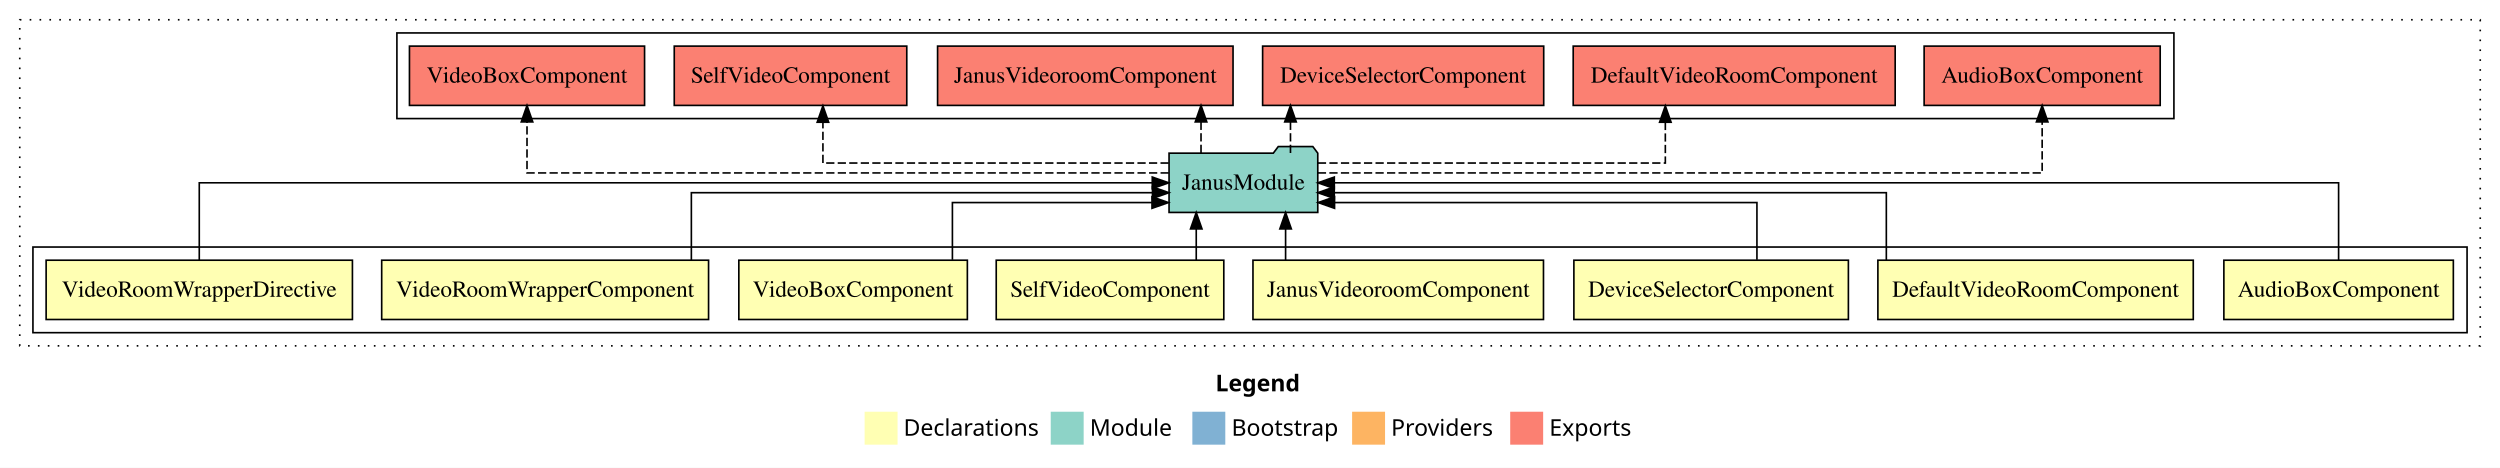
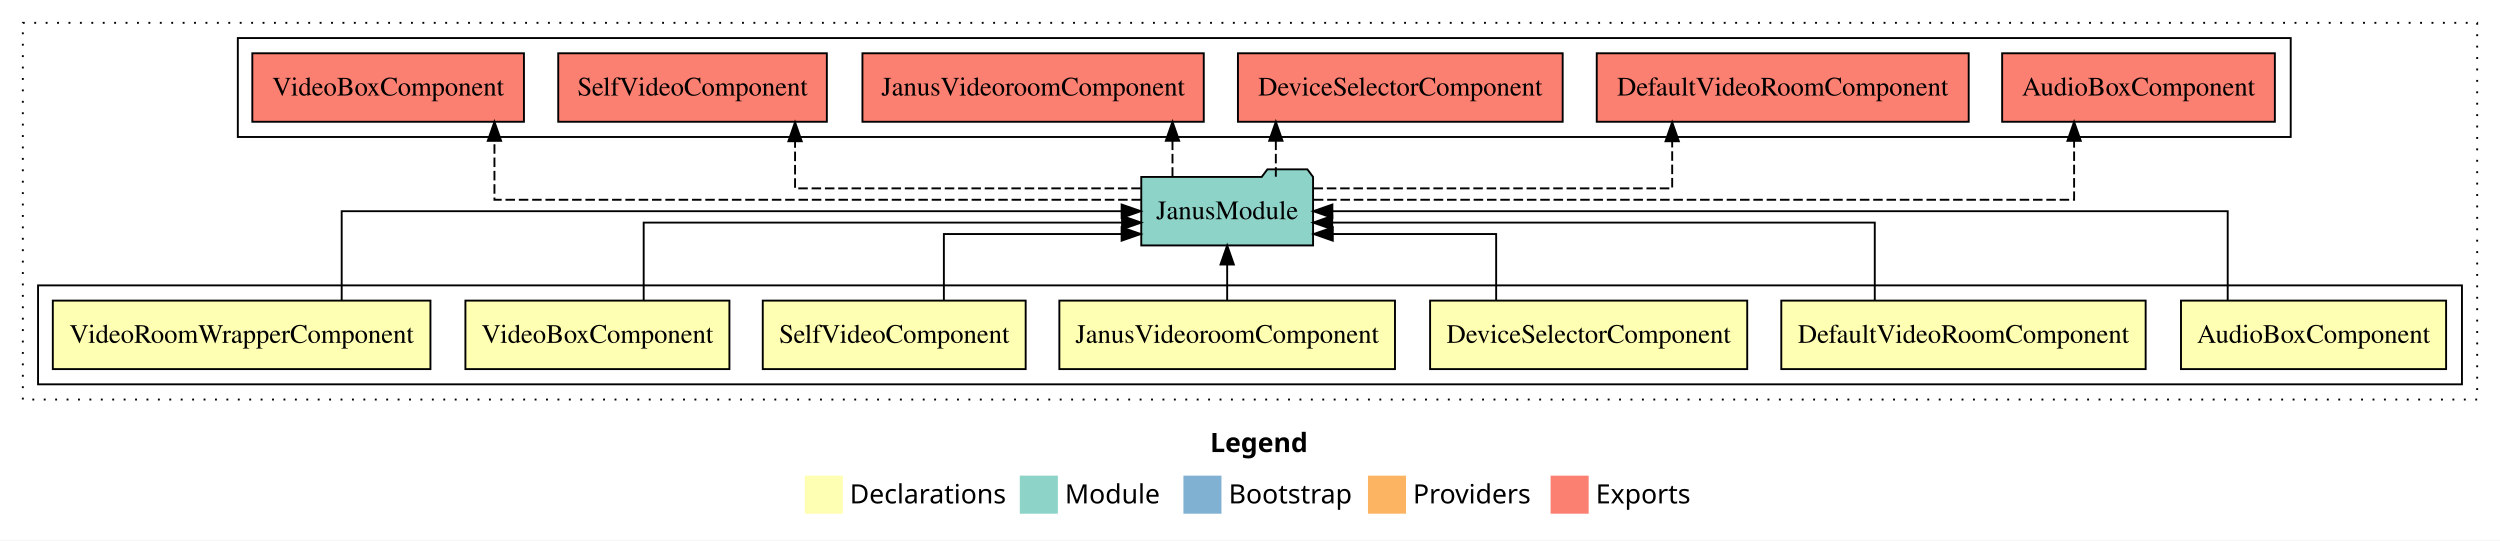
- <svg xmlns="http://www.w3.org/2000/svg" width="1518pt" height="284pt" viewBox="0.00 0.00 1518.00 284.00">
+ <svg xmlns="http://www.w3.org/2000/svg" width="1314pt" height="284pt" viewBox="0.00 0.00 1314.00 284.00">
  <g id="graph0" class="graph" transform="scale(1 1) rotate(0) translate(4 280)">
-     <polygon fill="white" stroke="transparent" points="-4,4 -4,-280 1514,-280 1514,4 -4,4" />
-     <text text-anchor="start" x="734.01" y="-42.4" font-family="sans-serif" font-weight="bold" font-size="14.00">Legend</text>
-     <polygon fill="#ffffb3" stroke="transparent" points="521,-10 521,-30 541,-30 541,-10 521,-10" />
-     <text text-anchor="start" x="544.63" y="-15.4" font-family="sans-serif" font-size="14.00">  Declarations</text>
-     <polygon fill="#8dd3c7" stroke="transparent" points="634,-10 634,-30 654,-30 654,-10 634,-10" />
-     <text text-anchor="start" x="657.73" y="-15.4" font-family="sans-serif" font-size="14.00">  Module</text>
-     <polygon fill="#80b1d3" stroke="transparent" points="720,-10 720,-30 740,-30 740,-10 720,-10" />
-     <text text-anchor="start" x="743.78" y="-15.4" font-family="sans-serif" font-size="14.00">  Bootstrap</text>
-     <polygon fill="#fdb462" stroke="transparent" points="817,-10 817,-30 837,-30 837,-10 817,-10" />
-     <text text-anchor="start" x="840.67" y="-15.4" font-family="sans-serif" font-size="14.00">  Providers</text>
-     <polygon fill="#fb8072" stroke="transparent" points="913,-10 913,-30 933,-30 933,-10 913,-10" />
-     <text text-anchor="start" x="936.73" y="-15.4" font-family="sans-serif" font-size="14.00">  Exports</text>
+     <polygon fill="white" stroke="transparent" points="-4,4 -4,-280 1310,-280 1310,4 -4,4" />
+     <text text-anchor="start" x="632.01" y="-42.4" font-family="sans-serif" font-weight="bold" font-size="14.00">Legend</text>
+     <polygon fill="#ffffb3" stroke="transparent" points="419,-10 419,-30 439,-30 439,-10 419,-10" />
+     <text text-anchor="start" x="442.63" y="-15.4" font-family="sans-serif" font-size="14.00">  Declarations</text>
+     <polygon fill="#8dd3c7" stroke="transparent" points="532,-10 532,-30 552,-30 552,-10 532,-10" />
+     <text text-anchor="start" x="555.73" y="-15.4" font-family="sans-serif" font-size="14.00">  Module</text>
+     <polygon fill="#80b1d3" stroke="transparent" points="618,-10 618,-30 638,-30 638,-10 618,-10" />
+     <text text-anchor="start" x="641.78" y="-15.4" font-family="sans-serif" font-size="14.00">  Bootstrap</text>
+     <polygon fill="#fdb462" stroke="transparent" points="715,-10 715,-30 735,-30 735,-10 715,-10" />
+     <text text-anchor="start" x="738.67" y="-15.4" font-family="sans-serif" font-size="14.00">  Providers</text>
+     <polygon fill="#fb8072" stroke="transparent" points="811,-10 811,-30 831,-30 831,-10 811,-10" />
+     <text text-anchor="start" x="834.73" y="-15.4" font-family="sans-serif" font-size="14.00">  Exports</text>
    <g id="clust1" class="cluster">
-       <polygon fill="none" stroke="black" stroke-dasharray="1,5" points="8,-70 8,-268 1502,-268 1502,-70 8,-70" />
+       <polygon fill="none" stroke="black" stroke-dasharray="1,5" points="8,-70 8,-268 1298,-268 1298,-70 8,-70" />
    </g>
    <g id="clust2" class="cluster">
-       <polygon fill="none" stroke="black" points="16,-78 16,-130 1494,-130 1494,-78 16,-78" />
+       <polygon fill="none" stroke="black" points="16,-78 16,-130 1290,-130 1290,-78 16,-78" />
    </g>
-     <g id="clust12" class="cluster">
-       <polygon fill="none" stroke="black" points="237,-208 237,-260 1316,-260 1316,-208 237,-208" />
+     <g id="clust11" class="cluster">
+       <polygon fill="none" stroke="black" points="121,-208 121,-260 1200,-260 1200,-208 121,-208" />
    </g>
    <g id="node1" class="node">
-       <polygon fill="#ffffb3" stroke="black" points="1485.67,-122 1346.33,-122 1346.33,-86 1485.67,-86 1485.67,-122" />
-       <text text-anchor="middle" x="1416" y="-99.8" font-family="Times,serif" font-size="14.00">AudioBoxComponent</text>
+       <polygon fill="#ffffb3" stroke="black" points="1281.67,-122 1142.33,-122 1142.33,-86 1281.67,-86 1281.67,-122" />
+       <text text-anchor="middle" x="1212" y="-99.8" font-family="Times,serif" font-size="14.00">AudioBoxComponent</text>
+     </g>
+     <g id="node8" class="node">
+       <polygon fill="#8dd3c7" stroke="black" points="686.15,-187 683.15,-191 662.15,-191 659.15,-187 595.85,-187 595.85,-151 686.15,-151 686.15,-187" />
+       <text text-anchor="middle" x="641" y="-164.8" font-family="Times,serif" font-size="14.00">JanusModule</text>
+     </g>
+     <g id="edge1" class="edge">
+       <path fill="none" stroke="black" d="M1166.88,-122.11C1166.88,-141.34 1166.88,-169 1166.88,-169 1166.88,-169 696.29,-169 696.29,-169" />
+       <polygon fill="black" stroke="black" points="696.29,-165.5 686.29,-169 696.29,-172.5 696.29,-165.5" />
+     </g>
+     <g id="node2" class="node">
+       <polygon fill="#ffffb3" stroke="black" points="1123.75,-122 932.25,-122 932.25,-86 1123.75,-86 1123.75,-122" />
+       <text text-anchor="middle" x="1028" y="-99.8" font-family="Times,serif" font-size="14.00">DefaultVideoRoomComponent</text>
+     </g>
+     <g id="edge2" class="edge">
+       <path fill="none" stroke="black" d="M981.38,-122.02C981.38,-139.37 981.38,-163 981.38,-163 981.38,-163 696.2,-163 696.2,-163" />
+       <polygon fill="black" stroke="black" points="696.2,-159.5 686.2,-163 696.2,-166.5 696.2,-159.5" />
+     </g>
+     <g id="node3" class="node">
+       <polygon fill="#ffffb3" stroke="black" points="914.34,-122 747.66,-122 747.66,-86 914.34,-86 914.34,-122" />
+       <text text-anchor="middle" x="831" y="-99.8" font-family="Times,serif" font-size="14.00">DeviceSelectorComponent</text>
+     </g>
+     <g id="edge3" class="edge">
+       <path fill="none" stroke="black" d="M782.38,-122.24C782.38,-137.57 782.38,-157 782.38,-157 782.38,-157 696.51,-157 696.51,-157" />
+       <polygon fill="black" stroke="black" points="696.51,-153.5 686.51,-157 696.51,-160.5 696.51,-153.5" />
+     </g>
+     <g id="node4" class="node">
+       <polygon fill="#ffffb3" stroke="black" points="729.2,-122 552.8,-122 552.8,-86 729.2,-86 729.2,-122" />
+       <text text-anchor="middle" x="641" y="-99.8" font-family="Times,serif" font-size="14.00">JanusVideoroomComponent</text>
+     </g>
+     <g id="edge4" class="edge">
+       <path fill="none" stroke="black" d="M641,-122.11C641,-122.11 641,-140.99 641,-140.99" />
+       <polygon fill="black" stroke="black" points="637.5,-140.99 641,-150.99 644.5,-140.99 637.5,-140.99" />
+     </g>
+     <g id="node5" class="node">
+       <polygon fill="#ffffb3" stroke="black" points="535.09,-122 396.91,-122 396.91,-86 535.09,-86 535.09,-122" />
+       <text text-anchor="middle" x="466" y="-99.8" font-family="Times,serif" font-size="14.00">SelfVideoComponent</text>
+     </g>
+     <g id="edge5" class="edge">
+       <path fill="none" stroke="black" d="M492.1,-122.24C492.1,-137.57 492.1,-157 492.1,-157 492.1,-157 585.52,-157 585.52,-157" />
+       <polygon fill="black" stroke="black" points="585.52,-160.5 595.52,-157 585.52,-153.5 585.52,-160.5" />
+     </g>
+     <g id="node6" class="node">
+       <polygon fill="#ffffb3" stroke="black" points="379.38,-122 240.62,-122 240.62,-86 379.38,-86 379.38,-122" />
+       <text text-anchor="middle" x="310" y="-99.8" font-family="Times,serif" font-size="14.00">VideoBoxComponent</text>
+     </g>
+     <g id="edge6" class="edge">
+       <path fill="none" stroke="black" d="M334.32,-122.02C334.32,-139.37 334.32,-163 334.32,-163 334.32,-163 585.75,-163 585.75,-163" />
+       <polygon fill="black" stroke="black" points="585.75,-166.5 595.75,-163 585.75,-159.5 585.75,-166.5" />
+     </g>
+     <g id="node7" class="node">
+       <polygon fill="#ffffb3" stroke="black" points="222.24,-122 23.76,-122 23.76,-86 222.24,-86 222.24,-122" />
+       <text text-anchor="middle" x="123" y="-99.8" font-family="Times,serif" font-size="14.00">VideoRoomWrapperComponent</text>
+     </g>
+     <g id="edge7" class="edge">
+       <path fill="none" stroke="black" d="M175.59,-122.11C175.59,-141.34 175.59,-169 175.59,-169 175.59,-169 585.53,-169 585.53,-169" />
+       <polygon fill="black" stroke="black" points="585.53,-172.5 595.53,-169 585.53,-165.5 585.53,-172.5" />
    </g>
    <g id="node9" class="node">
-       <polygon fill="#8dd3c7" stroke="black" points="796.15,-187 793.15,-191 772.15,-191 769.15,-187 705.85,-187 705.85,-151 796.15,-151 796.15,-187" />
-       <text text-anchor="middle" x="751" y="-164.8" font-family="Times,serif" font-size="14.00">JanusModule</text>
-     </g>
-     <g id="edge1" class="edge">
-       <path fill="none" stroke="black" d="M1416,-122.11C1416,-141.34 1416,-169 1416,-169 1416,-169 806.19,-169 806.19,-169" />
-       <polygon fill="black" stroke="black" points="806.19,-165.5 796.19,-169 806.19,-172.5 806.19,-165.5" />
-     </g>
-     <g id="node2" class="node">
-       <polygon fill="#ffffb3" stroke="black" points="1327.75,-122 1136.25,-122 1136.25,-86 1327.75,-86 1327.75,-122" />
-       <text text-anchor="middle" x="1232" y="-99.8" font-family="Times,serif" font-size="14.00">DefaultVideoRoomComponent</text>
-     </g>
-     <g id="edge2" class="edge">
-       <path fill="none" stroke="black" d="M1141.38,-122.02C1141.38,-139.37 1141.38,-163 1141.38,-163 1141.38,-163 806.16,-163 806.16,-163" />
-       <polygon fill="black" stroke="black" points="806.16,-159.5 796.16,-163 806.16,-166.5 806.16,-159.5" />
-     </g>
-     <g id="node3" class="node">
-       <polygon fill="#ffffb3" stroke="black" points="1118.34,-122 951.66,-122 951.66,-86 1118.34,-86 1118.34,-122" />
-       <text text-anchor="middle" x="1035" y="-99.8" font-family="Times,serif" font-size="14.00">DeviceSelectorComponent</text>
-     </g>
-     <g id="edge3" class="edge">
-       <path fill="none" stroke="black" d="M1062.81,-122.24C1062.81,-137.57 1062.81,-157 1062.81,-157 1062.81,-157 806.34,-157 806.34,-157" />
-       <polygon fill="black" stroke="black" points="806.34,-153.5 796.34,-157 806.34,-160.5 806.34,-153.5" />
-     </g>
-     <g id="node4" class="node">
-       <polygon fill="#ffffb3" stroke="black" points="933.2,-122 756.8,-122 756.8,-86 933.2,-86 933.2,-122" />
-       <text text-anchor="middle" x="845" y="-99.8" font-family="Times,serif" font-size="14.00">JanusVideoroomComponent</text>
-     </g>
-     <g id="edge4" class="edge">
-       <path fill="none" stroke="black" d="M776.61,-122.11C776.61,-122.11 776.61,-140.99 776.61,-140.99" />
-       <polygon fill="black" stroke="black" points="773.11,-140.99 776.61,-150.99 780.11,-140.99 773.11,-140.99" />
-     </g>
-     <g id="node5" class="node">
-       <polygon fill="#ffffb3" stroke="black" points="739.09,-122 600.91,-122 600.91,-86 739.09,-86 739.09,-122" />
-       <text text-anchor="middle" x="670" y="-99.8" font-family="Times,serif" font-size="14.00">SelfVideoComponent</text>
-     </g>
-     <g id="edge5" class="edge">
-       <path fill="none" stroke="black" d="M722.36,-122.11C722.36,-122.11 722.36,-140.99 722.36,-140.99" />
-       <polygon fill="black" stroke="black" points="718.86,-140.99 722.36,-150.99 725.86,-140.99 718.86,-140.99" />
-     </g>
-     <g id="node6" class="node">
-       <polygon fill="#ffffb3" stroke="black" points="583.38,-122 444.62,-122 444.62,-86 583.38,-86 583.38,-122" />
-       <text text-anchor="middle" x="514" y="-99.8" font-family="Times,serif" font-size="14.00">VideoBoxComponent</text>
-     </g>
-     <g id="edge6" class="edge">
-       <path fill="none" stroke="black" d="M574.3,-122.24C574.3,-137.57 574.3,-157 574.3,-157 574.3,-157 695.49,-157 695.49,-157" />
-       <polygon fill="black" stroke="black" points="695.49,-160.5 705.49,-157 695.49,-153.5 695.49,-160.5" />
-     </g>
-     <g id="node7" class="node">
-       <polygon fill="#ffffb3" stroke="black" points="426.24,-122 227.76,-122 227.76,-86 426.24,-86 426.24,-122" />
-       <text text-anchor="middle" x="327" y="-99.8" font-family="Times,serif" font-size="14.00">VideoRoomWrapperComponent</text>
-     </g>
-     <g id="edge7" class="edge">
-       <path fill="none" stroke="black" d="M415.79,-122.02C415.79,-139.37 415.79,-163 415.79,-163 415.79,-163 695.79,-163 695.79,-163" />
-       <polygon fill="black" stroke="black" points="695.79,-166.5 705.79,-163 695.79,-159.5 695.79,-166.5" />
-     </g>
-     <g id="node8" class="node">
-       <polygon fill="#ffffb3" stroke="black" points="209.99,-122 24.01,-122 24.01,-86 209.99,-86 209.99,-122" />
-       <text text-anchor="middle" x="117" y="-99.8" font-family="Times,serif" font-size="14.00">VideoRoomWrapperDirective</text>
+       <polygon fill="#fb8072" stroke="black" points="1191.67,-252 1048.33,-252 1048.33,-216 1191.67,-216 1191.67,-252" />
+       <text text-anchor="middle" x="1120" y="-229.8" font-family="Times,serif" font-size="14.00">AudioBoxComponent </text>
    </g>
    <g id="edge8" class="edge">
-       <path fill="none" stroke="black" d="M117,-122.11C117,-141.34 117,-169 117,-169 117,-169 695.66,-169 695.66,-169" />
-       <polygon fill="black" stroke="black" points="695.66,-172.5 705.66,-169 695.66,-165.5 695.66,-172.5" />
+       <path fill="none" stroke="black" stroke-dasharray="5,2" d="M686.55,-175C800,-175 1086.15,-175 1086.15,-175 1086.15,-175 1086.15,-205.98 1086.15,-205.98" />
+       <polygon fill="black" stroke="black" points="1082.65,-205.98 1086.15,-215.98 1089.65,-205.98 1082.65,-205.98" />
    </g>
    <g id="node10" class="node">
-       <polygon fill="#fb8072" stroke="black" points="1307.67,-252 1164.33,-252 1164.33,-216 1307.67,-216 1307.67,-252" />
-       <text text-anchor="middle" x="1236" y="-229.8" font-family="Times,serif" font-size="14.00">AudioBoxComponent </text>
+       <polygon fill="#fb8072" stroke="black" points="1030.75,-252 835.25,-252 835.25,-216 1030.75,-216 1030.75,-252" />
+       <text text-anchor="middle" x="933" y="-229.8" font-family="Times,serif" font-size="14.00">DefaultVideoRoomComponent </text>
    </g>
    <g id="edge9" class="edge">
-       <path fill="none" stroke="black" stroke-dasharray="5,2" d="M796.19,-175C916.59,-175 1236,-175 1236,-175 1236,-175 1236,-205.98 1236,-205.98" />
-       <polygon fill="black" stroke="black" points="1232.5,-205.98 1236,-215.98 1239.5,-205.98 1232.5,-205.98" />
+       <path fill="none" stroke="black" stroke-dasharray="5,2" d="M686.38,-181C754.39,-181 874.9,-181 874.9,-181 874.9,-181 874.9,-205.76 874.9,-205.76" />
+       <polygon fill="black" stroke="black" points="871.4,-205.76 874.9,-215.76 878.4,-205.76 871.4,-205.76" />
    </g>
    <g id="node11" class="node">
-       <polygon fill="#fb8072" stroke="black" points="1146.75,-252 951.25,-252 951.25,-216 1146.75,-216 1146.75,-252" />
-       <text text-anchor="middle" x="1049" y="-229.8" font-family="Times,serif" font-size="14.00">DefaultVideoRoomComponent </text>
+       <polygon fill="#fb8072" stroke="black" points="817.34,-252 646.66,-252 646.66,-216 817.34,-216 817.34,-252" />
+       <text text-anchor="middle" x="732" y="-229.8" font-family="Times,serif" font-size="14.00">DeviceSelectorComponent </text>
    </g>
    <g id="edge10" class="edge">
-       <path fill="none" stroke="black" stroke-dasharray="5,2" d="M796.21,-181C869.76,-181 1007.19,-181 1007.19,-181 1007.19,-181 1007.19,-205.76 1007.19,-205.76" />
-       <polygon fill="black" stroke="black" points="1003.69,-205.76 1007.19,-215.76 1010.69,-205.76 1003.69,-205.76" />
+       <path fill="none" stroke="black" stroke-dasharray="5,2" d="M666.58,-187.11C666.58,-187.11 666.58,-205.99 666.58,-205.99" />
+       <polygon fill="black" stroke="black" points="663.08,-205.99 666.58,-215.99 670.08,-205.99 663.08,-205.99" />
    </g>
    <g id="node12" class="node">
-       <polygon fill="#fb8072" stroke="black" points="933.34,-252 762.66,-252 762.66,-216 933.34,-216 933.34,-252" />
-       <text text-anchor="middle" x="848" y="-229.8" font-family="Times,serif" font-size="14.00">DeviceSelectorComponent </text>
+       <polygon fill="#fb8072" stroke="black" points="628.7,-252 449.3,-252 449.3,-216 628.7,-216 628.7,-252" />
+       <text text-anchor="middle" x="539" y="-229.8" font-family="Times,serif" font-size="14.00">JanusVideoroomComponent </text>
    </g>
    <g id="edge11" class="edge">
-       <path fill="none" stroke="black" stroke-dasharray="5,2" d="M779.58,-187.11C779.58,-187.11 779.58,-205.99 779.58,-205.99" />
-       <polygon fill="black" stroke="black" points="776.08,-205.99 779.58,-215.99 783.08,-205.99 776.08,-205.99" />
+       <path fill="none" stroke="black" stroke-dasharray="5,2" d="M612.26,-187.11C612.26,-187.11 612.26,-205.99 612.26,-205.99" />
+       <polygon fill="black" stroke="black" points="608.76,-205.99 612.26,-215.99 615.76,-205.99 608.76,-205.99" />
    </g>
    <g id="node13" class="node">
-       <polygon fill="#fb8072" stroke="black" points="744.7,-252 565.3,-252 565.3,-216 744.7,-216 744.7,-252" />
-       <text text-anchor="middle" x="655" y="-229.8" font-family="Times,serif" font-size="14.00">JanusVideoroomComponent </text>
+       <polygon fill="#fb8072" stroke="black" points="430.59,-252 289.41,-252 289.41,-216 430.59,-216 430.59,-252" />
+       <text text-anchor="middle" x="360" y="-229.8" font-family="Times,serif" font-size="14.00">SelfVideoComponent </text>
    </g>
    <g id="edge12" class="edge">
-       <path fill="none" stroke="black" stroke-dasharray="5,2" d="M725.26,-187.11C725.26,-187.11 725.26,-205.99 725.26,-205.99" />
-       <polygon fill="black" stroke="black" points="721.76,-205.99 725.26,-215.99 728.76,-205.99 721.76,-205.99" />
+       <path fill="none" stroke="black" stroke-dasharray="5,2" d="M595.58,-181C529.3,-181 413.88,-181 413.88,-181 413.88,-181 413.88,-205.76 413.88,-205.76" />
+       <polygon fill="black" stroke="black" points="410.38,-205.76 413.88,-215.76 417.38,-205.76 410.38,-205.76" />
    </g>
    <g id="node14" class="node">
-       <polygon fill="#fb8072" stroke="black" points="546.59,-252 405.41,-252 405.41,-216 546.59,-216 546.59,-252" />
-       <text text-anchor="middle" x="476" y="-229.8" font-family="Times,serif" font-size="14.00">SelfVideoComponent </text>
+       <polygon fill="#fb8072" stroke="black" points="271.38,-252 128.62,-252 128.62,-216 271.38,-216 271.38,-252" />
+       <text text-anchor="middle" x="200" y="-229.8" font-family="Times,serif" font-size="14.00">VideoBoxComponent </text>
    </g>
    <g id="edge13" class="edge">
-       <path fill="none" stroke="black" stroke-dasharray="5,2" d="M705.65,-181C632.28,-181 495.68,-181 495.68,-181 495.68,-181 495.68,-205.76 495.68,-205.76" />
-       <polygon fill="black" stroke="black" points="492.18,-205.76 495.68,-215.76 499.18,-205.76 492.18,-205.76" />
-     </g>
-     <g id="node15" class="node">
-       <polygon fill="#fb8072" stroke="black" points="387.38,-252 244.62,-252 244.62,-216 387.38,-216 387.38,-252" />
-       <text text-anchor="middle" x="316" y="-229.8" font-family="Times,serif" font-size="14.00">VideoBoxComponent </text>
-     </g>
-     <g id="edge14" class="edge">
-       <path fill="none" stroke="black" stroke-dasharray="5,2" d="M705.68,-175C594.26,-175 316,-175 316,-175 316,-175 316,-205.98 316,-205.98" />
-       <polygon fill="black" stroke="black" points="312.5,-205.98 316,-215.98 319.5,-205.98 312.5,-205.98" />
+       <path fill="none" stroke="black" stroke-dasharray="5,2" d="M595.69,-175C493.88,-175 255.88,-175 255.88,-175 255.88,-175 255.88,-205.98 255.88,-205.98" />
+       <polygon fill="black" stroke="black" points="252.38,-205.98 255.88,-215.98 259.38,-205.98 252.38,-205.98" />
    </g>
  </g>
</svg>
